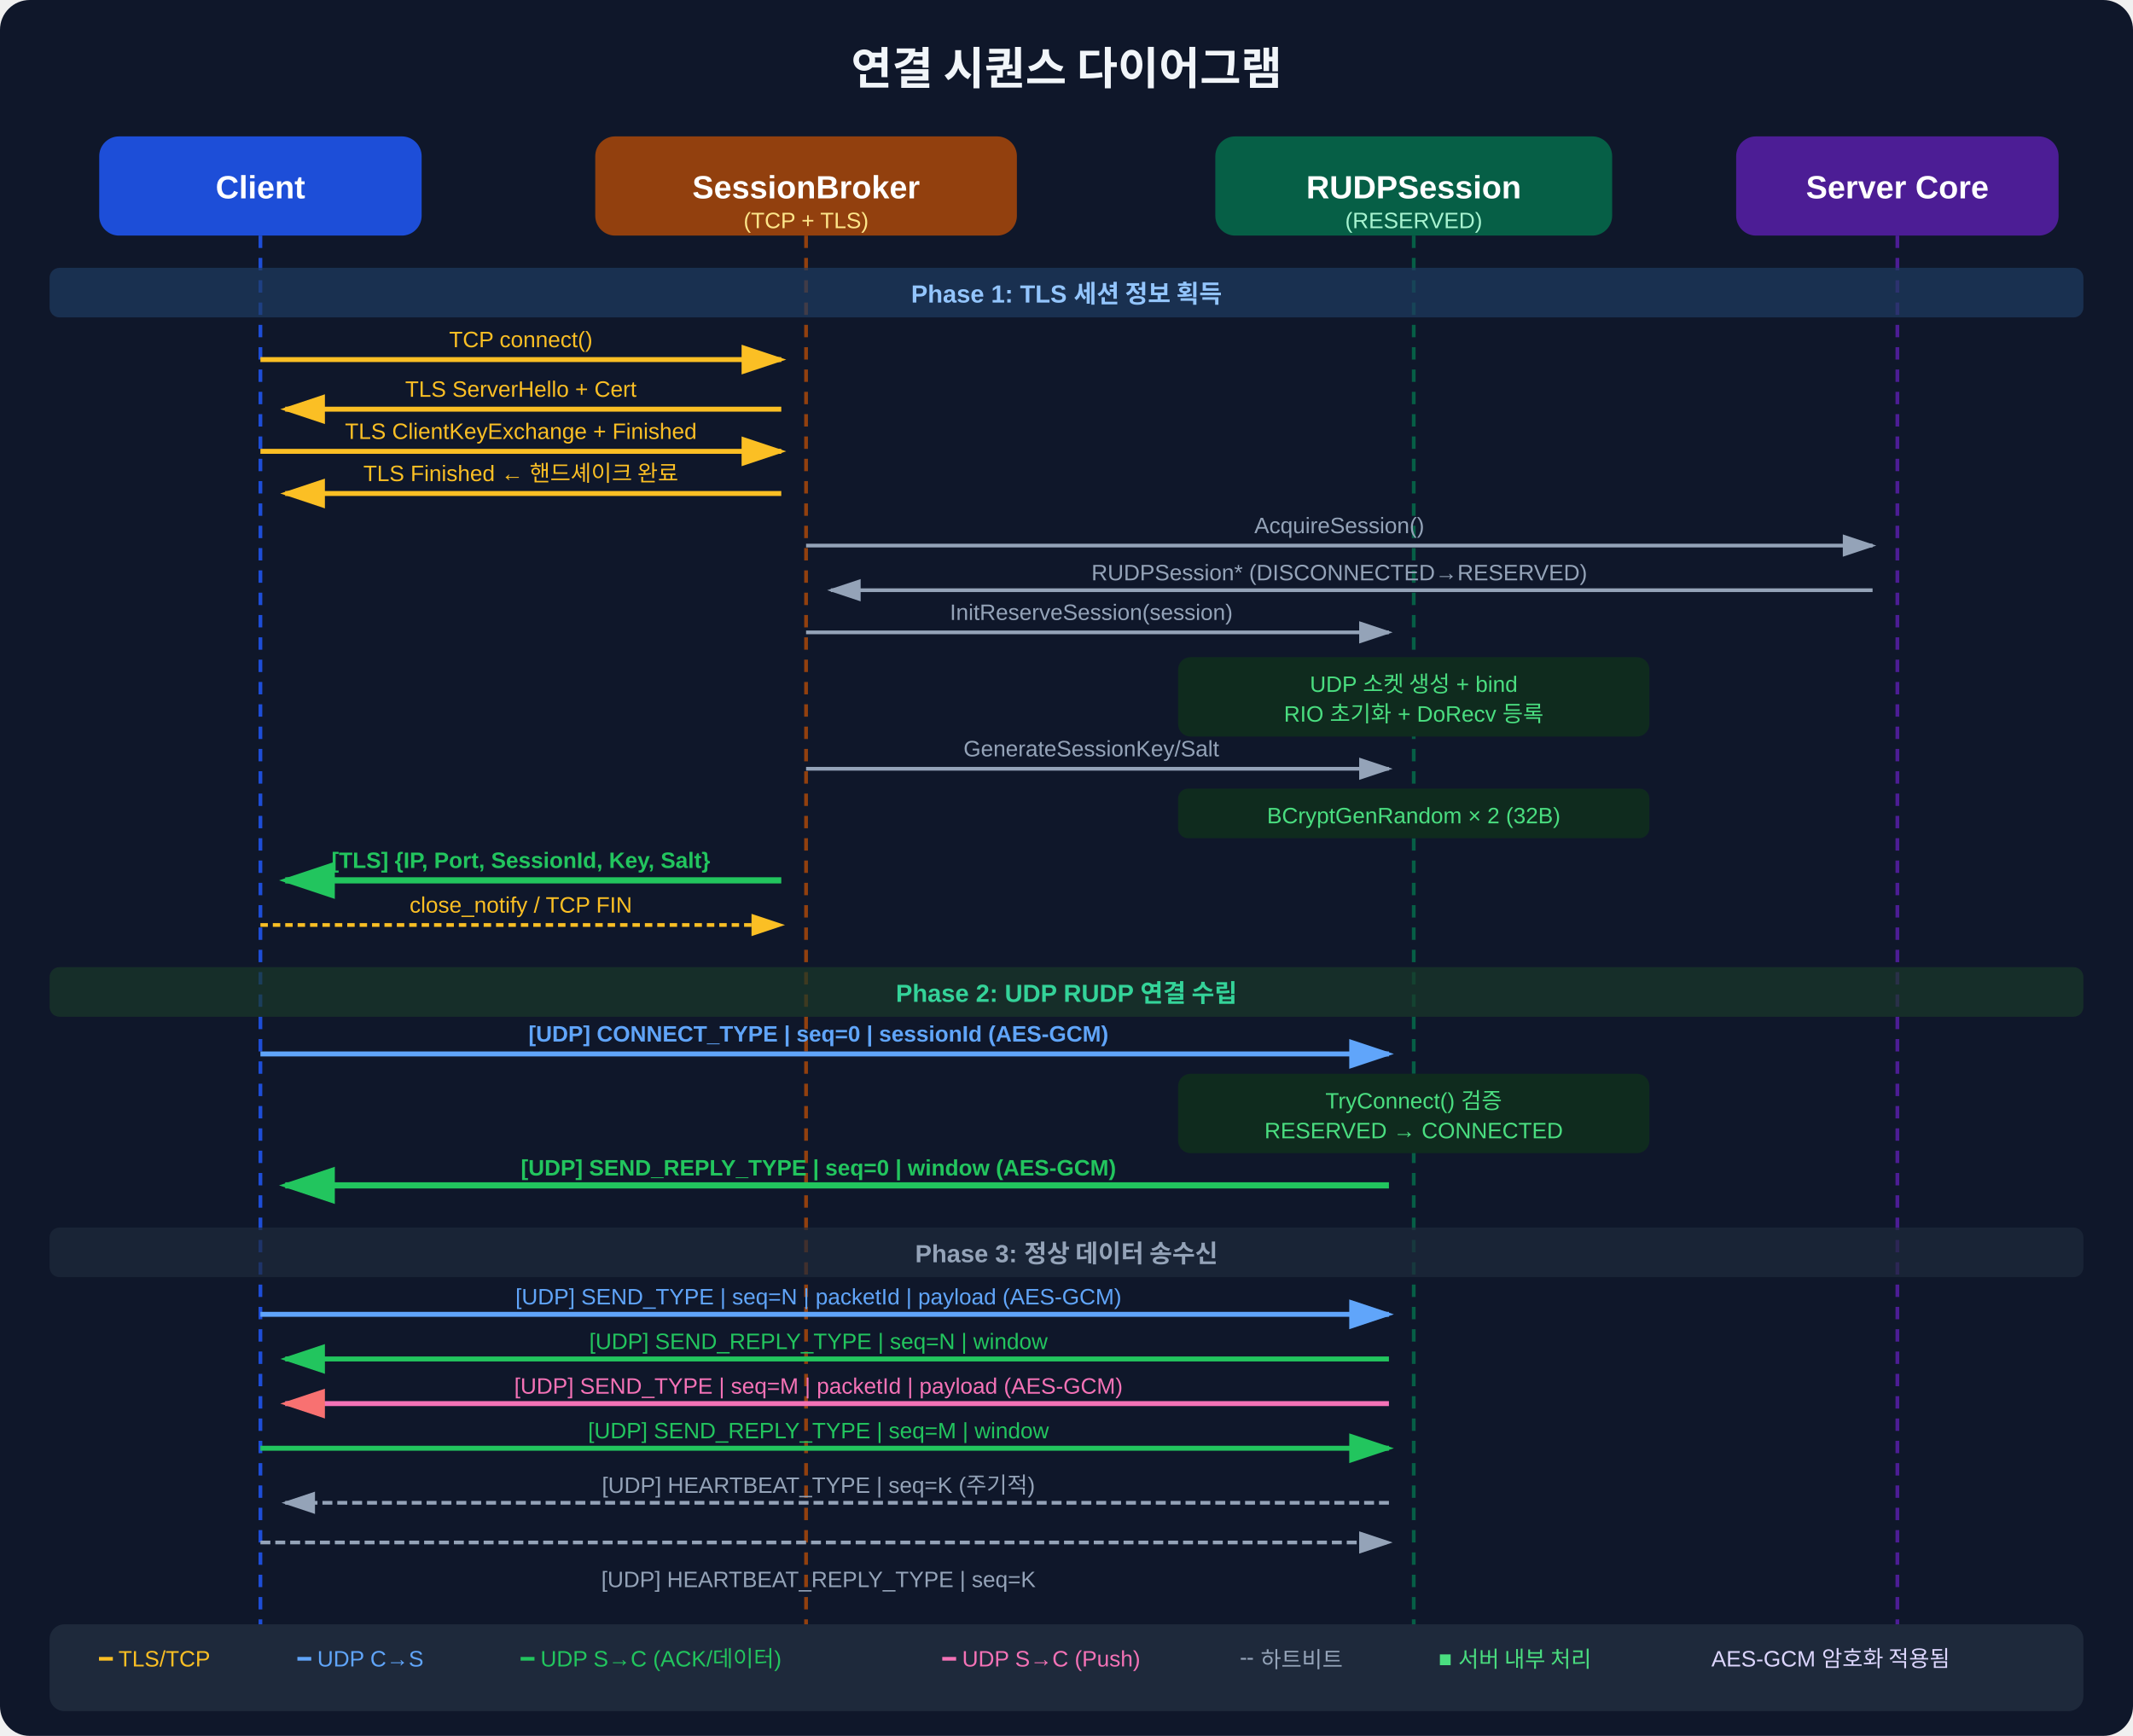
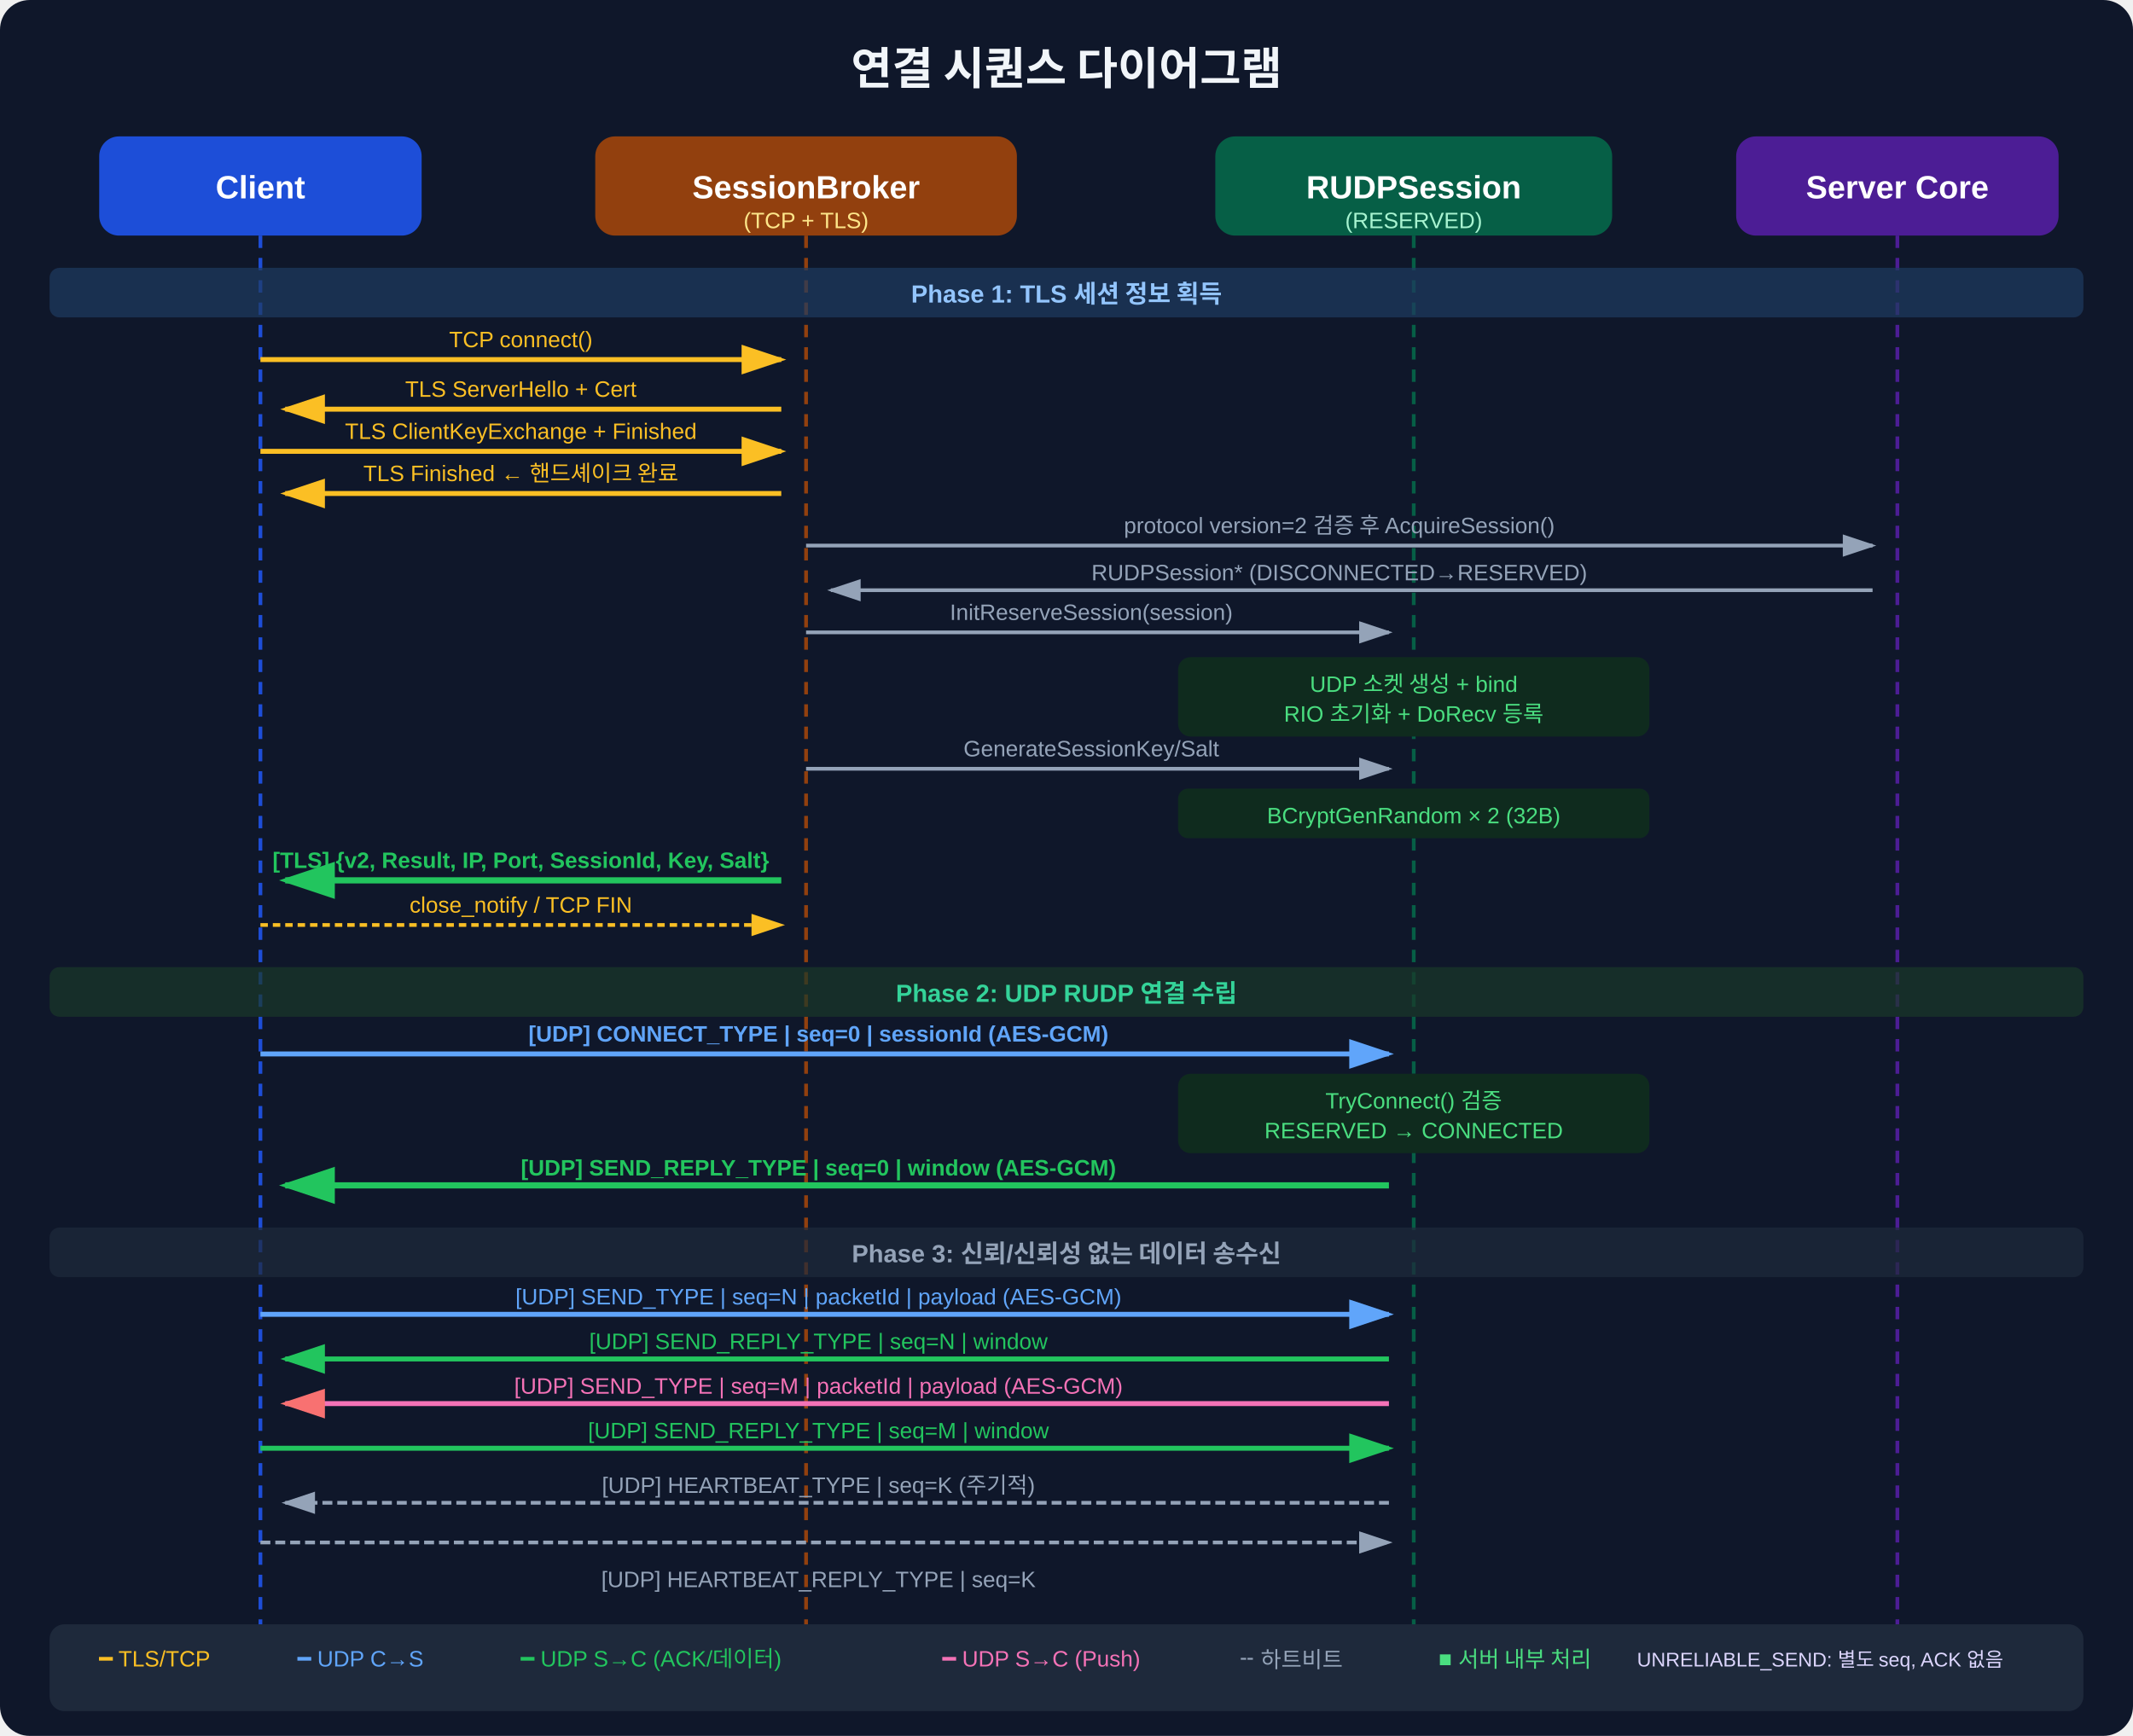
<svg xmlns="http://www.w3.org/2000/svg" viewBox="0 0 860 700" font-family="'Segoe UI', Arial, sans-serif">
  <defs>
    <marker id="arr" markerWidth="9" markerHeight="6" refX="8" refY="3" orient="auto">
      <polygon points="0 0, 9 3, 0 6" fill="#94a3b8" />
    </marker>
    <marker id="arr-g" markerWidth="9" markerHeight="6" refX="8" refY="3" orient="auto">
      <polygon points="0 0, 9 3, 0 6" fill="#22c55e" />
    </marker>
    <marker id="arr-b" markerWidth="9" markerHeight="6" refX="8" refY="3" orient="auto">
      <polygon points="0 0, 9 3, 0 6" fill="#60a5fa" />
    </marker>
    <marker id="arr-y" markerWidth="9" markerHeight="6" refX="8" refY="3" orient="auto">
      <polygon points="0 0, 9 3, 0 6" fill="#fbbf24" />
    </marker>
    <marker id="arr-r" markerWidth="9" markerHeight="6" refX="8" refY="3" orient="auto">
      <polygon points="0 0, 9 3, 0 6" fill="#f87171" />
    </marker>
  </defs>
  <rect width="860" height="700" fill="#0f172a" rx="12" />
  <text x="430" y="34" text-anchor="middle" font-size="18" font-weight="700" fill="#f1f5f9">연결 시퀀스 다이어그램</text>
  <rect x="40" y="55" width="130" height="40" rx="8" fill="#1d4ed8" />
  <text x="105" y="80" text-anchor="middle" font-size="13" font-weight="700" fill="#fff">Client</text>
  <rect x="240" y="55" width="170" height="40" rx="8" fill="#92400e" />
  <text x="325" y="80" text-anchor="middle" font-size="13" font-weight="700" fill="#fff">SessionBroker</text>
  <text x="325" y="92" text-anchor="middle" font-size="9" fill="#fde68a">(TCP + TLS)</text>
  <rect x="490" y="55" width="160" height="40" rx="8" fill="#065f46" />
  <text x="570" y="80" text-anchor="middle" font-size="13" font-weight="700" fill="#fff">RUDPSession</text>
  <text x="570" y="92" text-anchor="middle" font-size="9" fill="#a7f3d0">(RESERVED)</text>
  <rect x="700" y="55" width="130" height="40" rx="8" fill="#4c1d95" />
  <text x="765" y="80" text-anchor="middle" font-size="13" font-weight="700" fill="#fff">Server Core</text>
  <line x1="105" y1="95" x2="105" y2="680" stroke="#1d4ed8" stroke-width="1.5" stroke-dasharray="5,4" />
  <line x1="325" y1="95" x2="325" y2="680" stroke="#92400e" stroke-width="1.5" stroke-dasharray="5,4" />
  <line x1="570" y1="95" x2="570" y2="680" stroke="#065f46" stroke-width="1.5" stroke-dasharray="5,4" />
  <line x1="765" y1="95" x2="765" y2="680" stroke="#4c1d95" stroke-width="1.5" stroke-dasharray="5,4" />
  <rect x="20" y="108" width="820" height="20" rx="4" fill="#1e3a5f" opacity="0.7" />
  <text x="430" y="122" text-anchor="middle" font-size="10" font-weight="600" fill="#93c5fd">Phase 1: TLS 세션 정보 획득</text>
  <line x1="105" y1="145" x2="315" y2="145" stroke="#fbbf24" stroke-width="2" marker-end="url(#arr-y)" />
  <text x="210" y="140" text-anchor="middle" font-size="9" fill="#fbbf24">TCP connect()</text>
  <line x1="315" y1="165" x2="115" y2="165" stroke="#fbbf24" stroke-width="2" marker-end="url(#arr-y)" />
  <text x="210" y="160" text-anchor="middle" font-size="9" fill="#fbbf24">TLS ServerHello + Cert</text>
  <line x1="105" y1="182" x2="315" y2="182" stroke="#fbbf24" stroke-width="2" marker-end="url(#arr-y)" />
  <text x="210" y="177" text-anchor="middle" font-size="9" fill="#fbbf24">TLS ClientKeyExchange + Finished</text>
  <line x1="315" y1="199" x2="115" y2="199" stroke="#fbbf24" stroke-width="2" marker-end="url(#arr-y)" />
  <text x="210" y="194" text-anchor="middle" font-size="9" fill="#fbbf24">TLS Finished ← 핸드셰이크 완료</text>
  <line x1="325" y1="220" x2="755" y2="220" stroke="#94a3b8" stroke-width="1.5" marker-end="url(#arr)" />
-   <text x="540" y="215" text-anchor="middle" font-size="9" fill="#94a3b8">AcquireSession()</text>
+   <text x="540" y="215" text-anchor="middle" font-size="9" fill="#94a3b8">protocol version=2 검증 후 AcquireSession()</text>
  <line x1="755" y1="238" x2="335" y2="238" stroke="#94a3b8" stroke-width="1.5" marker-end="url(#arr)" />
  <text x="540" y="234" text-anchor="middle" font-size="9" fill="#94a3b8">RUDPSession* (DISCONNECTED→RESERVED)</text>
  <line x1="325" y1="255" x2="560" y2="255" stroke="#94a3b8" stroke-width="1.5" marker-end="url(#arr)" />
  <text x="440" y="250" text-anchor="middle" font-size="9" fill="#94a3b8">InitReserveSession(session)</text>
  <rect x="475" y="265" width="190" height="32" rx="5" fill="#0f2b1e" />
  <text x="570" y="279" text-anchor="middle" font-size="9" fill="#4ade80">UDP 소켓 생성 + bind</text>
  <text x="570" y="291" text-anchor="middle" font-size="9" fill="#4ade80">RIO 초기화 + DoRecv 등록</text>
  <line x1="325" y1="310" x2="560" y2="310" stroke="#94a3b8" stroke-width="1.5" marker-end="url(#arr)" />
  <text x="440" y="305" text-anchor="middle" font-size="9" fill="#94a3b8">GenerateSessionKey/Salt</text>
  <rect x="475" y="318" width="190" height="20" rx="4" fill="#0f2b1e" />
  <text x="570" y="332" text-anchor="middle" font-size="9" fill="#4ade80">BCryptGenRandom × 2 (32B)</text>
  <line x1="315" y1="355" x2="115" y2="355" stroke="#22c55e" stroke-width="2.5" marker-end="url(#arr-g)" />
-   <text x="210" y="350" text-anchor="middle" font-size="9" fill="#22c55e" font-weight="600">[TLS] {IP, Port, SessionId, Key, Salt}</text>
+   <text x="210" y="350" text-anchor="middle" font-size="9" fill="#22c55e" font-weight="600">[TLS] {v2, Result, IP, Port, SessionId, Key, Salt}</text>
  <line x1="105" y1="373" x2="315" y2="373" stroke="#fbbf24" stroke-width="1.5" stroke-dasharray="3,2" marker-end="url(#arr-y)" />
  <text x="210" y="368" text-anchor="middle" font-size="9" fill="#fbbf24">close_notify / TCP FIN</text>
  <rect x="20" y="390" width="820" height="20" rx="4" fill="#1a3828" opacity="0.7" />
  <text x="430" y="404" text-anchor="middle" font-size="10" font-weight="600" fill="#34d399">Phase 2: UDP RUDP 연결 수립</text>
  <line x1="105" y1="425" x2="560" y2="425" stroke="#60a5fa" stroke-width="2" marker-end="url(#arr-b)" />
  <text x="330" y="420" text-anchor="middle" font-size="9" fill="#60a5fa" font-weight="600">[UDP] CONNECT_TYPE | seq=0 | sessionId (AES-GCM)</text>
  <rect x="475" y="433" width="190" height="32" rx="5" fill="#0f2b1e" />
  <text x="570" y="447" text-anchor="middle" font-size="9" fill="#4ade80">TryConnect() 검증</text>
  <text x="570" y="459" text-anchor="middle" font-size="9" fill="#4ade80">RESERVED → CONNECTED</text>
  <line x1="560" y1="478" x2="115" y2="478" stroke="#22c55e" stroke-width="2.5" marker-end="url(#arr-g)" />
  <text x="330" y="474" text-anchor="middle" font-size="9" fill="#22c55e" font-weight="600">[UDP] SEND_REPLY_TYPE | seq=0 | window (AES-GCM)</text>
  <rect x="20" y="495" width="820" height="20" rx="4" fill="#1e293b" opacity="0.7" />
-   <text x="430" y="509" text-anchor="middle" font-size="10" font-weight="600" fill="#94a3b8">Phase 3: 정상 데이터 송수신</text>
+   <text x="430" y="509" text-anchor="middle" font-size="10" font-weight="600" fill="#94a3b8">Phase 3: 신뢰/신뢰성 없는 데이터 송수신</text>
  <line x1="105" y1="530" x2="560" y2="530" stroke="#60a5fa" stroke-width="2" marker-end="url(#arr-b)" />
  <text x="330" y="526" text-anchor="middle" font-size="9" fill="#60a5fa">[UDP] SEND_TYPE | seq=N | packetId | payload (AES-GCM)</text>
  <line x1="560" y1="548" x2="115" y2="548" stroke="#22c55e" stroke-width="2" marker-end="url(#arr-g)" />
  <text x="330" y="544" text-anchor="middle" font-size="9" fill="#22c55e">[UDP] SEND_REPLY_TYPE | seq=N | window</text>
  <line x1="560" y1="566" x2="115" y2="566" stroke="#f472b6" stroke-width="2" marker-end="url(#arr-r)" />
  <text x="330" y="562" text-anchor="middle" font-size="9" fill="#f472b6">[UDP] SEND_TYPE | seq=M | packetId | payload (AES-GCM)</text>
  <line x1="105" y1="584" x2="560" y2="584" stroke="#22c55e" stroke-width="2" marker-end="url(#arr-g)" />
  <text x="330" y="580" text-anchor="middle" font-size="9" fill="#22c55e">[UDP] SEND_REPLY_TYPE | seq=M | window</text>
  <line x1="560" y1="606" x2="115" y2="606" stroke="#94a3b8" stroke-width="1.5" stroke-dasharray="4,2" marker-end="url(#arr)" />
  <text x="330" y="602" text-anchor="middle" font-size="9" fill="#94a3b8">[UDP] HEARTBEAT_TYPE | seq=K (주기적)</text>
  <line x1="105" y1="622" x2="560" y2="622" stroke="#94a3b8" stroke-width="1.5" stroke-dasharray="4,2" marker-end="url(#arr)" />
  <text x="330" y="640" text-anchor="middle" font-size="9" fill="#94a3b8">[UDP] HEARTBEAT_REPLY_TYPE | seq=K</text>
  <rect x="20" y="655" width="820" height="35" rx="6" fill="#1e293b" />
  <text x="40" y="672" font-size="9" fill="#fbbf24">━ TLS/TCP</text>
  <text x="120" y="672" font-size="9" fill="#60a5fa">━ UDP C→S</text>
  <text x="210" y="672" font-size="9" fill="#22c55e">━ UDP S→C (ACK/데이터)</text>
  <text x="380" y="672" font-size="9" fill="#f472b6">━ UDP S→C (Push)</text>
  <text x="500" y="672" font-size="9" fill="#94a3b8">╌ 하트비트</text>
  <text x="580" y="672" font-size="9" fill="#4ade80">■ 서버 내부 처리</text>
-   <text x="690" y="672" font-size="9" fill="#ddd6fe">AES-GCM 암호화 적용됨</text>
+   <text x="660" y="672" font-size="8" fill="#ddd6fe">UNRELIABLE_SEND: 별도 seq, ACK 없음</text>
</svg>
